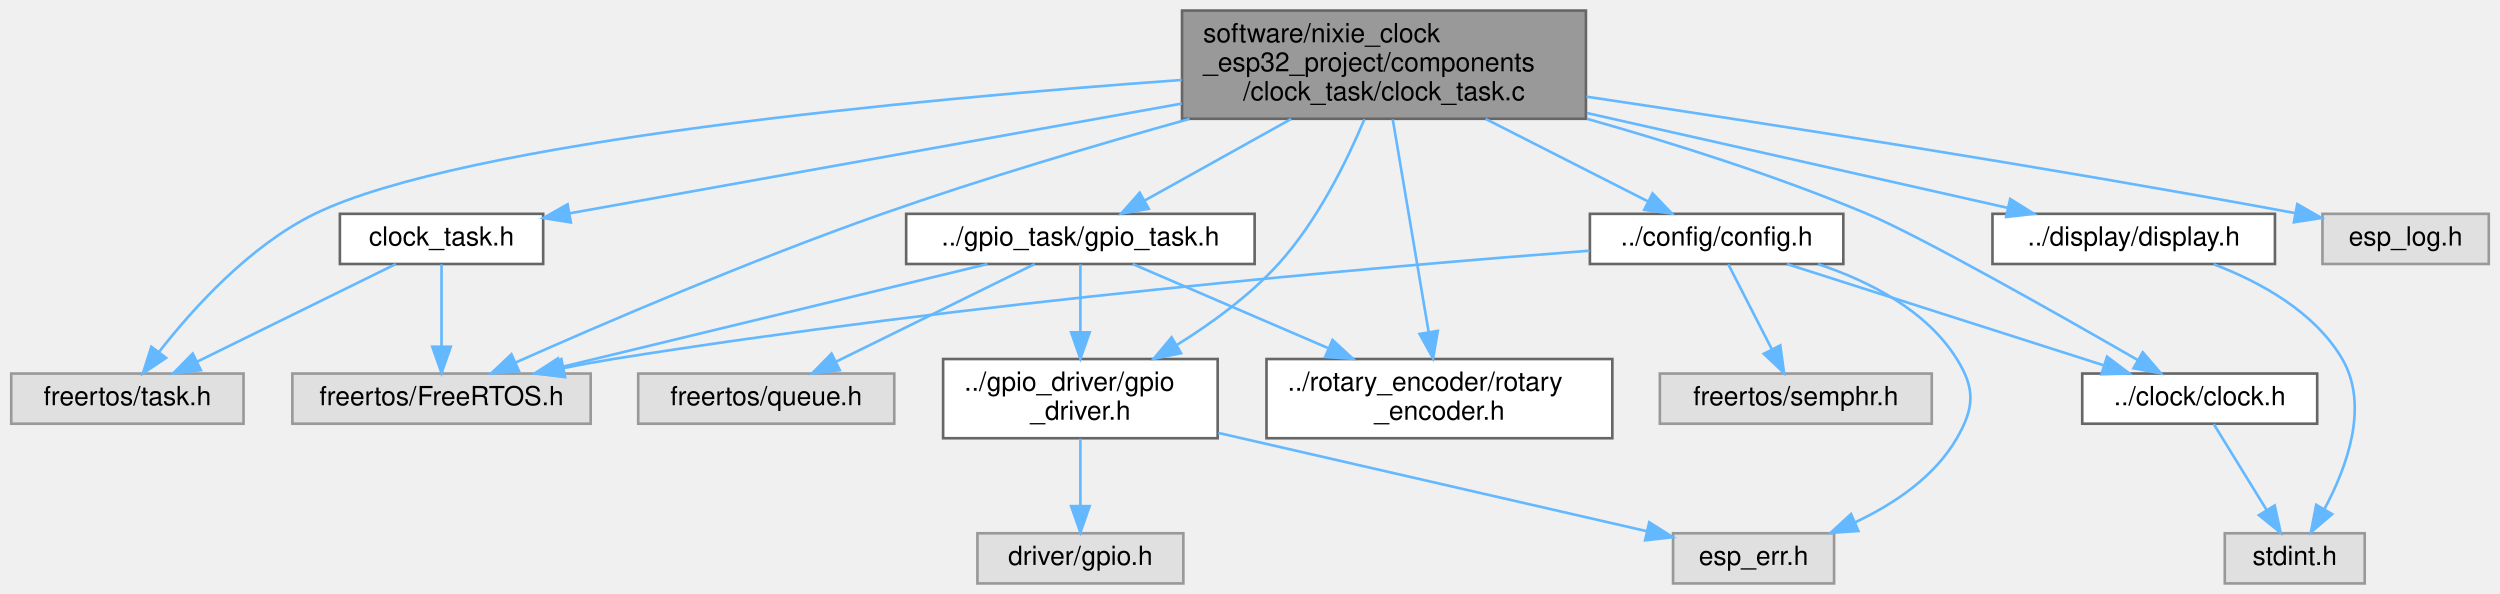
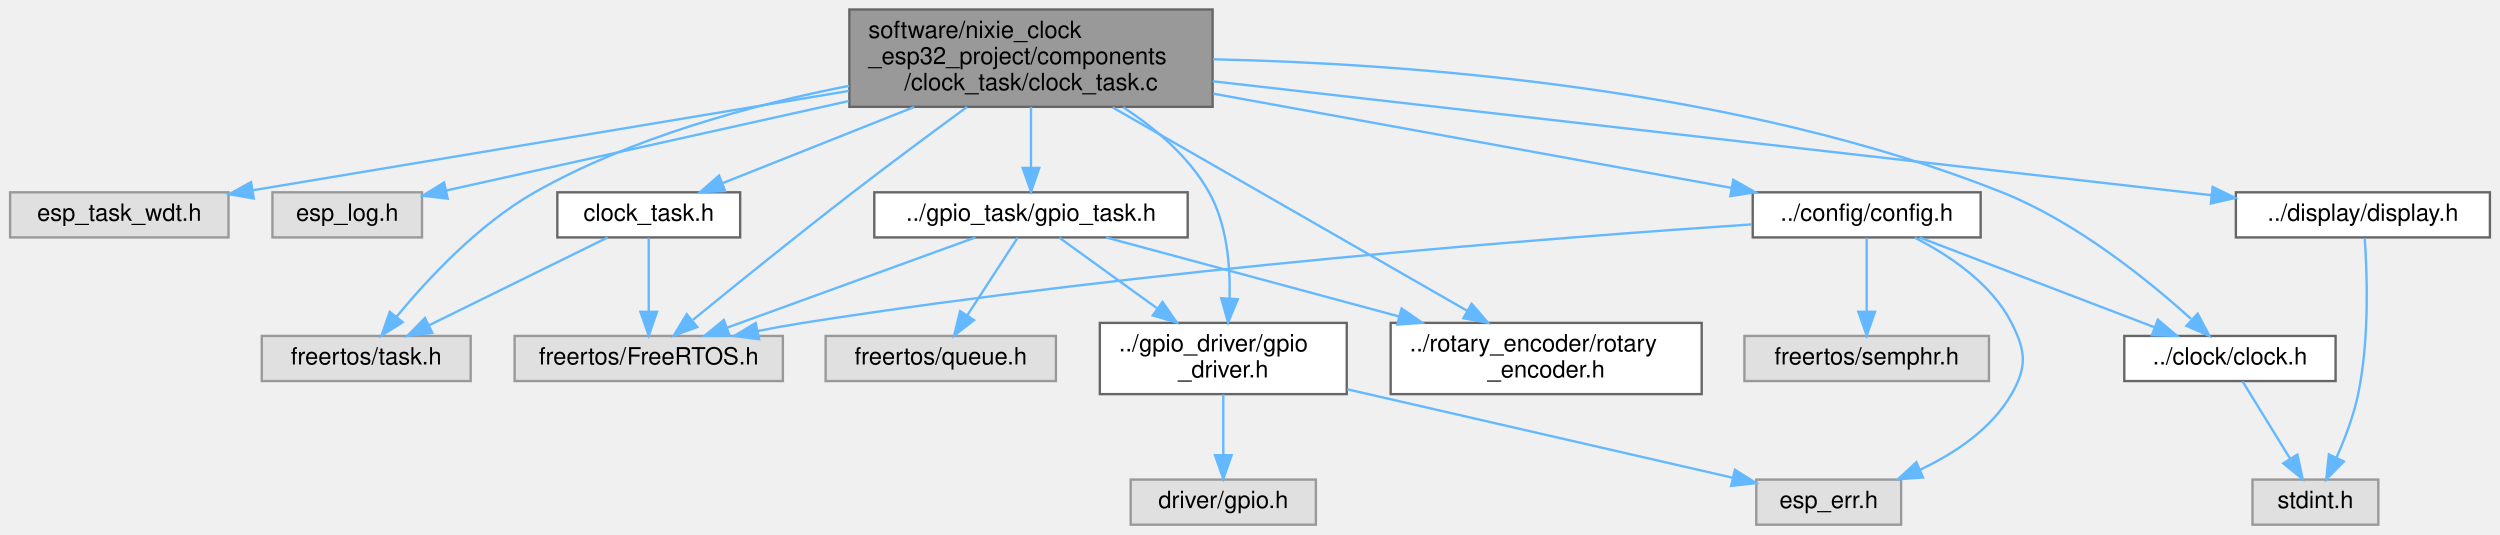
- <svg xmlns="http://www.w3.org/2000/svg" xmlns:xlink="http://www.w3.org/1999/xlink" width="947pt" height="225pt" viewBox="0.00 0.00 946.50 225.00">
+ <svg xmlns="http://www.w3.org/2000/svg" xmlns:xlink="http://www.w3.org/1999/xlink" width="1053pt" height="225pt" viewBox="0.00 0.00 1052.50 225.00">
  <g id="graph0" class="graph" transform="scale(1 1) rotate(0) translate(4 221)">
    <g id="Node000001" class="node">
      <g id="a_Node000001">
        <a xlink:title=" ">
-           <polygon fill="#999999" stroke="#666666" points="596.5,-217 443.5,-217 443.5,-176 596.5,-176 596.5,-217" />
-           <text text-anchor="start" x="451.5" y="-205" font-family="Helvetica,sans-Serif" font-size="10.00">software/nixie_clock</text>
-           <text text-anchor="start" x="451.5" y="-194" font-family="Helvetica,sans-Serif" font-size="10.00">_esp32_project/components</text>
-           <text text-anchor="middle" x="520" y="-183" font-family="Helvetica,sans-Serif" font-size="10.00">/clock_task/clock_task.c</text>
+           <polygon fill="#999999" stroke="#666666" points="506.5,-217 353.5,-217 353.5,-176 506.5,-176 506.5,-217" />
+           <text text-anchor="start" x="361.5" y="-205" font-family="Helvetica,sans-Serif" font-size="10.00">software/nixie_clock</text>
+           <text text-anchor="start" x="361.5" y="-194" font-family="Helvetica,sans-Serif" font-size="10.00">_esp32_project/components</text>
+           <text text-anchor="middle" x="430" y="-183" font-family="Helvetica,sans-Serif" font-size="10.00">/clock_task/clock_task.c</text>
        </a>
      </g>
    </g>
    <g id="Node000002" class="node">
      <g id="a_Node000002">
        <a xlink:title=" ">
-           <polygon fill="#e0e0e0" stroke="#999999" points="219.5,-79.5 106.5,-79.5 106.5,-60.5 219.5,-60.5 219.5,-79.5" />
-           <text text-anchor="middle" x="163" y="-67.5" font-family="Helvetica,sans-Serif" font-size="10.00">freertos/FreeRTOS.h</text>
+           <polygon fill="#e0e0e0" stroke="#999999" points="92,-140 0,-140 0,-121 92,-121 92,-140" />
+           <text text-anchor="middle" x="46" y="-128" font-family="Helvetica,sans-Serif" font-size="10.00">esp_task_wdt.h</text>
        </a>
      </g>
    </g>
    <g id="edge1_Node000001_Node000002" class="edge">
      <g id="a_edge1_Node000001_Node000002">
        <a xlink:title=" ">
-           <path fill="none" stroke="#63b8ff" d="M446.33,-175.97C410.88,-166.07 367.93,-153.33 330,-140 280.38,-122.56 224.13,-98.37 191.21,-83.75" />
-           <polygon fill="#63b8ff" stroke="#63b8ff" points="192.34,-80.42 181.78,-79.54 189.48,-86.81 192.34,-80.42" />
+           <path fill="none" stroke="#63b8ff" d="M353.21,-182.7C279.15,-170.36 168.79,-151.96 102.46,-140.91" />
+           <polygon fill="#63b8ff" stroke="#63b8ff" points="102.65,-137.39 92.21,-139.2 101.5,-144.3 102.65,-137.39" />
        </a>
      </g>
    </g>
    <g id="Node000003" class="node">
      <g id="a_Node000003">
        <a xlink:title=" ">
-           <polygon fill="#e0e0e0" stroke="#999999" points="88,-79.5 0,-79.5 0,-60.5 88,-60.5 88,-79.5" />
-           <text text-anchor="middle" x="44" y="-67.5" font-family="Helvetica,sans-Serif" font-size="10.00">freertos/task.h</text>
+           <polygon fill="#e0e0e0" stroke="#999999" points="173.5,-140 110.5,-140 110.5,-121 173.5,-121 173.5,-140" />
+           <text text-anchor="middle" x="142" y="-128" font-family="Helvetica,sans-Serif" font-size="10.00">esp_log.h</text>
        </a>
      </g>
    </g>
    <g id="edge2_Node000001_Node000003" class="edge">
      <g id="a_edge2_Node000001_Node000003">
        <a xlink:title=" ">
-           <path fill="none" stroke="#63b8ff" d="M443.37,-190.71C342.48,-183.43 171.3,-167.45 115,-140 90.23,-127.92 68.64,-103.91 55.96,-87.65" />
-           <polygon fill="#63b8ff" stroke="#63b8ff" points="58.67,-85.44 49.87,-79.54 53.08,-89.64 58.67,-85.44" />
+           <path fill="none" stroke="#63b8ff" d="M353.2,-178.43C298.78,-166.34 227.86,-150.58 183.63,-140.75" />
+           <polygon fill="#63b8ff" stroke="#63b8ff" points="184.32,-137.32 173.8,-138.57 182.8,-144.15 184.32,-137.32" />
        </a>
      </g>
    </g>
    <g id="Node000004" class="node">
      <g id="a_Node000004">
-         <a xlink:href="clock__task_8h.html" target="_top" xlink:title=" ">
-           <polygon fill="white" stroke="#666666" points="201.5,-140 124.5,-140 124.5,-121 201.5,-121 201.5,-140" />
-           <text text-anchor="middle" x="163" y="-128" font-family="Helvetica,sans-Serif" font-size="10.00">clock_task.h</text>
+         <a xlink:title=" ">
+           <polygon fill="#e0e0e0" stroke="#999999" points="325.5,-79.5 212.5,-79.5 212.5,-60.5 325.5,-60.5 325.5,-79.5" />
+           <text text-anchor="middle" x="269" y="-67.5" font-family="Helvetica,sans-Serif" font-size="10.00">freertos/FreeRTOS.h</text>
        </a>
      </g>
    </g>
    <g id="edge3_Node000001_Node000004" class="edge">
      <g id="a_edge3_Node000001_Node000004">
        <a xlink:title=" ">
-           <path fill="none" stroke="#63b8ff" d="M443.41,-181.77C373.11,-169.17 271.09,-150.88 211.44,-140.18" />
-           <polygon fill="#63b8ff" stroke="#63b8ff" points="211.99,-136.73 201.53,-138.41 210.75,-143.62 211.99,-136.73" />
+           <path fill="none" stroke="#63b8ff" d="M403.08,-175.97C388.71,-165.45 370.78,-152.16 355,-140 331.5,-121.89 304.93,-100.42 287.63,-86.29" />
+           <polygon fill="#63b8ff" stroke="#63b8ff" points="289.44,-83.26 279.49,-79.63 285.01,-88.67 289.44,-83.26" />
        </a>
      </g>
    </g>
    <g id="Node000005" class="node">
      <g id="a_Node000005">
-         <a xlink:href="display_8h.html" target="_top" xlink:title=" ">
-           <polygon fill="white" stroke="#666666" points="857.5,-140 750.5,-140 750.5,-121 857.5,-121 857.5,-140" />
-           <text text-anchor="middle" x="804" y="-128" font-family="Helvetica,sans-Serif" font-size="10.00">../display/display.h</text>
-         </a>
-       </g>
-     </g>
-     <g id="edge6_Node000001_Node000005" class="edge">
-       <g id="a_edge6_Node000001_Node000005">
-         <a xlink:title=" ">
-           <path fill="none" stroke="#63b8ff" d="M596.85,-178.18C647.76,-166.71 712.92,-152.03 756.43,-142.22" />
-           <polygon fill="#63b8ff" stroke="#63b8ff" points="757.21,-145.63 766.19,-140.02 755.67,-138.8 757.21,-145.63" />
+         <a xlink:title=" ">
+           <polygon fill="#e0e0e0" stroke="#999999" points="194,-79.5 106,-79.5 106,-60.5 194,-60.5 194,-79.5" />
+           <text text-anchor="middle" x="150" y="-67.5" font-family="Helvetica,sans-Serif" font-size="10.00">freertos/task.h</text>
+         </a>
+       </g>
+     </g>
+     <g id="edge4_Node000001_Node000005" class="edge">
+       <g id="a_edge4_Node000001_Node000005">
+         <a xlink:title=" ">
+           <path fill="none" stroke="#63b8ff" d="M353.41,-184.85C312.21,-176.79 261.67,-163.03 221,-140 197.28,-126.56 175.69,-103.29 162.71,-87.52" />
+           <polygon fill="#63b8ff" stroke="#63b8ff" points="165.39,-85.28 156.42,-79.65 159.92,-89.65 165.39,-85.28" />
+         </a>
+       </g>
+     </g>
+     <g id="Node000006" class="node">
+       <g id="a_Node000006">
+         <a xlink:href="clock__task_8h.html" target="_top" xlink:title=" ">
+           <polygon fill="white" stroke="#666666" points="307.5,-140 230.5,-140 230.5,-121 307.5,-121 307.5,-140" />
+           <text text-anchor="middle" x="269" y="-128" font-family="Helvetica,sans-Serif" font-size="10.00">clock_task.h</text>
+         </a>
+       </g>
+     </g>
+     <g id="edge5_Node000001_Node000006" class="edge">
+       <g id="a_edge5_Node000001_Node000006">
+         <a xlink:title=" ">
+           <path fill="none" stroke="#63b8ff" d="M380.82,-175.95C354.56,-165.51 323.03,-152.98 300.16,-143.88" />
+           <polygon fill="#63b8ff" stroke="#63b8ff" points="301.2,-140.53 290.61,-140.09 298.61,-147.04 301.2,-140.53" />
        </a>
      </g>
    </g>
    <g id="Node000007" class="node">
      <g id="a_Node000007">
-         <a xlink:href="clock_8h.html" target="_top" xlink:title=" ">
-           <polygon fill="white" stroke="#666666" points="873.5,-79.5 784.5,-79.5 784.5,-60.5 873.5,-60.5 873.5,-79.5" />
-           <text text-anchor="middle" x="829" y="-67.5" font-family="Helvetica,sans-Serif" font-size="10.00">../clock/clock.h</text>
+         <a xlink:href="display_8h.html" target="_top" xlink:title=" ">
+           <polygon fill="white" stroke="#666666" points="1044.5,-140 937.5,-140 937.5,-121 1044.5,-121 1044.5,-140" />
+           <text text-anchor="middle" x="991" y="-128" font-family="Helvetica,sans-Serif" font-size="10.00">../display/display.h</text>
        </a>
      </g>
    </g>
    <g id="edge8_Node000001_Node000007" class="edge">
      <g id="a_edge8_Node000001_Node000007">
        <a xlink:title=" ">
-           <path fill="none" stroke="#63b8ff" d="M596.92,-175.99C630.11,-166.6 669.02,-154.27 703,-140 723.21,-131.51 775.09,-102.14 805.61,-84.57" />
-           <polygon fill="#63b8ff" stroke="#63b8ff" points="807.42,-87.56 814.33,-79.53 803.92,-81.5 807.42,-87.56" />
+           <path fill="none" stroke="#63b8ff" d="M506.54,-186.77C618.11,-174.04 823.4,-150.62 927.25,-138.77" />
+           <polygon fill="#63b8ff" stroke="#63b8ff" points="927.74,-142.24 937.28,-137.63 926.95,-135.28 927.74,-142.24" />
+         </a>
+       </g>
+     </g>
+     <g id="Node000009" class="node">
+       <g id="a_Node000009">
+         <a xlink:href="clock_8h.html" target="_top" xlink:title=" ">
+           <polygon fill="white" stroke="#666666" points="979.5,-79.5 890.5,-79.5 890.5,-60.5 979.5,-60.5 979.5,-79.5" />
+           <text text-anchor="middle" x="935" y="-67.5" font-family="Helvetica,sans-Serif" font-size="10.00">../clock/clock.h</text>
+         </a>
+       </g>
+     </g>
+     <g id="edge10_Node000001_Node000009" class="edge">
+       <g id="a_edge10_Node000001_Node000009">
+         <a xlink:title=" ">
+           <path fill="none" stroke="#63b8ff" d="M506.66,-196.03C591,-194.16 729.16,-183.75 839,-140 870.13,-127.6 900.61,-102.95 918.6,-86.72" />
+           <polygon fill="#63b8ff" stroke="#63b8ff" points="921.41,-88.88 926.37,-79.52 916.66,-83.74 921.41,-88.88" />
+         </a>
+       </g>
+     </g>
+     <g id="Node000010" class="node">
+       <g id="a_Node000010">
+         <a xlink:href="gpio__task_8h.html" target="_top" xlink:title=" ">
+           <polygon fill="white" stroke="#666666" points="496,-140 364,-140 364,-121 496,-121 496,-140" />
+           <text text-anchor="middle" x="430" y="-128" font-family="Helvetica,sans-Serif" font-size="10.00">../gpio_task/gpio_task.h</text>
+         </a>
+       </g>
+     </g>
+     <g id="edge12_Node000001_Node000010" class="edge">
+       <g id="a_edge12_Node000001_Node000010">
+         <a xlink:title=" ">
+           <path fill="none" stroke="#63b8ff" d="M430,-175.95C430,-167.85 430,-158.5 430,-150.47" />
+           <polygon fill="#63b8ff" stroke="#63b8ff" points="433.5,-150.26 430,-140.26 426.5,-150.26 433.5,-150.26" />
+         </a>
+       </g>
+     </g>
+     <g id="Node000012" class="node">
+       <g id="a_Node000012">
+         <a xlink:href="gpio__driver_8h.html" target="_top" xlink:title=" ">
+           <polygon fill="white" stroke="#666666" points="563,-85 459,-85 459,-55 563,-55 563,-85" />
+           <text text-anchor="start" x="467" y="-73" font-family="Helvetica,sans-Serif" font-size="10.00">../gpio_driver/gpio</text>
+           <text text-anchor="middle" x="511" y="-62" font-family="Helvetica,sans-Serif" font-size="10.00">_driver.h</text>
+         </a>
+       </g>
+     </g>
+     <g id="edge19_Node000001_Node000012" class="edge">
+       <g id="a_edge19_Node000001_Node000012">
+         <a xlink:title=" ">
+           <path fill="none" stroke="#63b8ff" d="M468.83,-175.84C482.58,-166.85 496.69,-154.84 505,-140 512.51,-126.59 514.01,-109.37 513.64,-95.48" />
+           <polygon fill="#63b8ff" stroke="#63b8ff" points="517.11,-94.97 513.02,-85.2 510.13,-95.4 517.11,-94.97" />
+         </a>
+       </g>
+     </g>
+     <g id="Node000015" class="node">
+       <g id="a_Node000015">
+         <a xlink:href="rotary__encoder_8h.html" target="_top" xlink:title=" ">
+           <polygon fill="white" stroke="#666666" points="712.5,-85 581.5,-85 581.5,-55 712.5,-55 712.5,-85" />
+           <text text-anchor="start" x="589.5" y="-73" font-family="Helvetica,sans-Serif" font-size="10.00">../rotary_encoder/rotary</text>
+           <text text-anchor="middle" x="647" y="-62" font-family="Helvetica,sans-Serif" font-size="10.00">_encoder.h</text>
+         </a>
+       </g>
+     </g>
+     <g id="edge20_Node000001_Node000015" class="edge">
+       <g id="a_edge20_Node000001_Node000015">
+         <a xlink:title=" ">
+           <path fill="none" stroke="#63b8ff" d="M464.38,-175.77C505.38,-152.25 573.42,-113.21 613.86,-90.01" />
+           <polygon fill="#63b8ff" stroke="#63b8ff" points="615.61,-93.04 622.54,-85.03 612.13,-86.97 615.61,-93.04" />
+         </a>
+       </g>
+     </g>
+     <g id="Node000016" class="node">
+       <g id="a_Node000016">
+         <a xlink:href="config_8h.html" target="_top" xlink:title=" ">
+           <polygon fill="white" stroke="#666666" points="830,-140 734,-140 734,-121 830,-121 830,-140" />
+           <text text-anchor="middle" x="782" y="-128" font-family="Helvetica,sans-Serif" font-size="10.00">../config/config.h</text>
+         </a>
+       </g>
+     </g>
+     <g id="edge21_Node000001_Node000016" class="edge">
+       <g id="a_edge21_Node000001_Node000016">
+         <a xlink:title=" ">
+           <path fill="none" stroke="#63b8ff" d="M506.81,-181.53C572.59,-169.57 665.82,-152.62 725.1,-141.85" />
+           <polygon fill="#63b8ff" stroke="#63b8ff" points="725.82,-145.27 735.04,-140.04 724.57,-138.38 725.82,-145.27" />
+         </a>
+       </g>
+     </g>
+     <g id="edge6_Node000006_Node000004" class="edge">
+       <g id="a_edge6_Node000006_Node000004">
+         <a xlink:title=" ">
+           <path fill="none" stroke="#63b8ff" d="M269,-120.87C269,-112.75 269,-100.31 269,-89.89" />
+           <polygon fill="#63b8ff" stroke="#63b8ff" points="272.5,-89.67 269,-79.67 265.5,-89.67 272.5,-89.67" />
+         </a>
+       </g>
+     </g>
+     <g id="edge7_Node000006_Node000005" class="edge">
+       <g id="a_edge7_Node000006_Node000005">
+         <a xlink:title=" ">
+           <path fill="none" stroke="#63b8ff" d="M251.7,-120.99C231.95,-111.29 199.45,-95.31 176.51,-84.03" />
+           <polygon fill="#63b8ff" stroke="#63b8ff" points="177.84,-80.79 167.32,-79.52 174.75,-87.07 177.84,-80.79" />
        </a>
      </g>
    </g>
    <g id="Node000008" class="node">
      <g id="a_Node000008">
-         <a xlink:href="gpio__task_8h.html" target="_top" xlink:title=" ">
-           <polygon fill="white" stroke="#666666" points="471,-140 339,-140 339,-121 471,-121 471,-140" />
-           <text text-anchor="middle" x="405" y="-128" font-family="Helvetica,sans-Serif" font-size="10.00">../gpio_task/gpio_task.h</text>
-         </a>
-       </g>
-     </g>
-     <g id="edge10_Node000001_Node000008" class="edge">
-       <g id="a_edge10_Node000001_Node000008">
-         <a xlink:title=" ">
-           <path fill="none" stroke="#63b8ff" d="M484.87,-175.95C466.87,-165.93 445.4,-153.99 429.26,-145" />
-           <polygon fill="#63b8ff" stroke="#63b8ff" points="430.88,-141.9 420.44,-140.09 427.47,-148.01 430.88,-141.9" />
-         </a>
-       </g>
-     </g>
-     <g id="Node000010" class="node">
-       <g id="a_Node000010">
-         <a xlink:href="gpio__driver_8h.html" target="_top" xlink:title=" ">
-           <polygon fill="white" stroke="#666666" points="457,-85 353,-85 353,-55 457,-55 457,-85" />
-           <text text-anchor="start" x="361" y="-73" font-family="Helvetica,sans-Serif" font-size="10.00">../gpio_driver/gpio</text>
-           <text text-anchor="middle" x="405" y="-62" font-family="Helvetica,sans-Serif" font-size="10.00">_driver.h</text>
-         </a>
-       </g>
-     </g>
-     <g id="edge17_Node000001_Node000010" class="edge">
-       <g id="a_edge17_Node000001_Node000010">
-         <a xlink:title=" ">
-           <path fill="none" stroke="#63b8ff" d="M512.59,-175.82C505.85,-159.77 494.71,-137.19 480,-121 469.14,-109.05 454.85,-98.61 441.66,-90.41" />
-           <polygon fill="#63b8ff" stroke="#63b8ff" points="443.14,-87.21 432.76,-85.09 439.55,-93.22 443.14,-87.21" />
+         <a xlink:title=" ">
+           <polygon fill="#e0e0e0" stroke="#999999" points="997.5,-19 944.5,-19 944.5,0 997.5,0 997.5,-19" />
+           <text text-anchor="middle" x="971" y="-7" font-family="Helvetica,sans-Serif" font-size="10.00">stdint.h</text>
+         </a>
+       </g>
+     </g>
+     <g id="edge9_Node000007_Node000008" class="edge">
+       <g id="a_edge9_Node000007_Node000008">
+         <a xlink:title=" ">
+           <path fill="none" stroke="#63b8ff" d="M991.77,-120.67C992.77,-106.6 993.86,-78.31 989,-55 987.09,-45.82 983.38,-36.12 979.82,-28.12" />
+           <polygon fill="#63b8ff" stroke="#63b8ff" points="982.98,-26.62 975.55,-19.07 976.66,-29.61 982.98,-26.62" />
+         </a>
+       </g>
+     </g>
+     <g id="edge11_Node000009_Node000008" class="edge">
+       <g id="a_edge11_Node000009_Node000008">
+         <a xlink:title=" ">
+           <path fill="none" stroke="#63b8ff" d="M940.31,-60.37C945.58,-51.81 953.79,-38.47 960.39,-27.74" />
+           <polygon fill="#63b8ff" stroke="#63b8ff" points="963.41,-29.52 965.67,-19.17 957.44,-25.85 963.41,-29.52" />
+         </a>
+       </g>
+     </g>
+     <g id="edge13_Node000010_Node000004" class="edge">
+       <g id="a_edge13_Node000010_Node000004">
+         <a xlink:title=" ">
+           <path fill="none" stroke="#63b8ff" d="M406.59,-120.99C379.05,-110.99 333.13,-94.3 301.99,-82.99" />
+           <polygon fill="#63b8ff" stroke="#63b8ff" points="303.03,-79.64 292.44,-79.52 300.64,-86.22 303.03,-79.64" />
+         </a>
+       </g>
+     </g>
+     <g id="Node000011" class="node">
+       <g id="a_Node000011">
+         <a xlink:title=" ">
+           <polygon fill="#e0e0e0" stroke="#999999" points="440.5,-79.5 343.5,-79.5 343.5,-60.5 440.5,-60.5 440.5,-79.5" />
+           <text text-anchor="middle" x="392" y="-67.5" font-family="Helvetica,sans-Serif" font-size="10.00">freertos/queue.h</text>
+         </a>
+       </g>
+     </g>
+     <g id="edge14_Node000010_Node000011" class="edge">
+       <g id="a_edge14_Node000010_Node000011">
+         <a xlink:title=" ">
+           <path fill="none" stroke="#63b8ff" d="M424.39,-120.87C418.84,-112.31 410.17,-98.97 403.2,-88.24" />
+           <polygon fill="#63b8ff" stroke="#63b8ff" points="406.01,-86.15 397.63,-79.67 400.14,-89.96 406.01,-86.15" />
+         </a>
+       </g>
+     </g>
+     <g id="edge15_Node000010_Node000012" class="edge">
+       <g id="a_edge15_Node000010_Node000012">
+         <a xlink:title=" ">
+           <path fill="none" stroke="#63b8ff" d="M441.95,-120.87C452.74,-113.08 469.02,-101.32 483.07,-91.17" />
+           <polygon fill="#63b8ff" stroke="#63b8ff" points="485.4,-93.81 491.46,-85.11 481.3,-88.13 485.4,-93.81" />
+         </a>
+       </g>
+     </g>
+     <g id="edge18_Node000010_Node000015" class="edge">
+       <g id="a_edge18_Node000010_Node000015">
+         <a xlink:title=" ">
+           <path fill="none" stroke="#63b8ff" d="M461.55,-120.99C493.81,-112.3 544.75,-98.57 585.08,-87.69" />
+           <polygon fill="#63b8ff" stroke="#63b8ff" points="586.09,-91.05 594.83,-85.06 584.26,-84.29 586.09,-91.05" />
        </a>
      </g>
    </g>
    <g id="Node000013" class="node">
      <g id="a_Node000013">
-         <a xlink:href="rotary__encoder_8h.html" target="_top" xlink:title=" ">
-           <polygon fill="white" stroke="#666666" points="606.5,-85 475.5,-85 475.5,-55 606.5,-55 606.5,-85" />
-           <text text-anchor="start" x="483.5" y="-73" font-family="Helvetica,sans-Serif" font-size="10.00">../rotary_encoder/rotary</text>
-           <text text-anchor="middle" x="541" y="-62" font-family="Helvetica,sans-Serif" font-size="10.00">_encoder.h</text>
-         </a>
-       </g>
-     </g>
-     <g id="edge18_Node000001_Node000013" class="edge">
-       <g id="a_edge18_Node000001_Node000013">
-         <a xlink:title=" ">
-           <path fill="none" stroke="#63b8ff" d="M523.33,-175.77C527.02,-153.89 532.97,-118.58 536.94,-95.09" />
-           <polygon fill="#63b8ff" stroke="#63b8ff" points="540.39,-95.66 538.6,-85.21 533.49,-94.49 540.39,-95.66" />
+         <a xlink:title=" ">
+           <polygon fill="#e0e0e0" stroke="#999999" points="550,-19 472,-19 472,0 550,0 550,-19" />
+           <text text-anchor="middle" x="511" y="-7" font-family="Helvetica,sans-Serif" font-size="10.00">driver/gpio.h</text>
+         </a>
+       </g>
+     </g>
+     <g id="edge16_Node000012_Node000013" class="edge">
+       <g id="a_edge16_Node000012_Node000013">
+         <a xlink:title=" ">
+           <path fill="none" stroke="#63b8ff" d="M511,-54.84C511,-47.21 511,-37.7 511,-29.45" />
+           <polygon fill="#63b8ff" stroke="#63b8ff" points="514.5,-29.27 511,-19.27 507.5,-29.27 514.5,-29.27" />
        </a>
      </g>
    </g>
    <g id="Node000014" class="node">
      <g id="a_Node000014">
        <a xlink:title=" ">
-           <polygon fill="#e0e0e0" stroke="#999999" points="938.5,-140 875.5,-140 875.5,-121 938.5,-121 938.5,-140" />
-           <text text-anchor="middle" x="907" y="-128" font-family="Helvetica,sans-Serif" font-size="10.00">esp_log.h</text>
-         </a>
-       </g>
-     </g>
-     <g id="edge19_Node000001_Node000014" class="edge">
-       <g id="a_edge19_Node000001_Node000014">
-         <a xlink:title=" ">
-           <path fill="none" stroke="#63b8ff" d="M596.69,-184.38C664.79,-174.24 767.25,-158.34 865.09,-140.29" />
-           <polygon fill="#63b8ff" stroke="#63b8ff" points="865.96,-143.69 875.15,-138.42 864.68,-136.8 865.96,-143.69" />
-         </a>
-       </g>
-     </g>
-     <g id="Node000015" class="node">
-       <g id="a_Node000015">
-         <a xlink:href="config_8h.html" target="_top" xlink:title=" ">
-           <polygon fill="white" stroke="#666666" points="694,-140 598,-140 598,-121 694,-121 694,-140" />
-           <text text-anchor="middle" x="646" y="-128" font-family="Helvetica,sans-Serif" font-size="10.00">../config/config.h</text>
-         </a>
-       </g>
-     </g>
-     <g id="edge20_Node000001_Node000015" class="edge">
-       <g id="a_edge20_Node000001_Node000015">
-         <a xlink:title=" ">
-           <path fill="none" stroke="#63b8ff" d="M558.49,-175.95C578.4,-165.84 602.17,-153.76 619.91,-144.75" />
-           <polygon fill="#63b8ff" stroke="#63b8ff" points="621.75,-147.74 629.08,-140.09 618.58,-141.5 621.75,-147.74" />
-         </a>
-       </g>
-     </g>
-     <g id="edge4_Node000004_Node000002" class="edge">
-       <g id="a_edge4_Node000004_Node000002">
-         <a xlink:title=" ">
-           <path fill="none" stroke="#63b8ff" d="M163,-120.87C163,-112.75 163,-100.31 163,-89.89" />
-           <polygon fill="#63b8ff" stroke="#63b8ff" points="166.5,-89.67 163,-79.67 159.5,-89.67 166.5,-89.67" />
-         </a>
-       </g>
-     </g>
-     <g id="edge5_Node000004_Node000003" class="edge">
-       <g id="a_edge5_Node000004_Node000003">
-         <a xlink:title=" ">
-           <path fill="none" stroke="#63b8ff" d="M145.7,-120.99C125.95,-111.29 93.45,-95.31 70.51,-84.03" />
-           <polygon fill="#63b8ff" stroke="#63b8ff" points="71.84,-80.79 61.32,-79.52 68.75,-87.07 71.84,-80.79" />
-         </a>
-       </g>
-     </g>
-     <g id="Node000006" class="node">
-       <g id="a_Node000006">
-         <a xlink:title=" ">
-           <polygon fill="#e0e0e0" stroke="#999999" points="891.5,-19 838.5,-19 838.5,0 891.5,0 891.5,-19" />
-           <text text-anchor="middle" x="865" y="-7" font-family="Helvetica,sans-Serif" font-size="10.00">stdint.h</text>
-         </a>
-       </g>
-     </g>
-     <g id="edge7_Node000005_Node000006" class="edge">
-       <g id="a_edge7_Node000005_Node000006">
-         <a xlink:title=" ">
-           <path fill="none" stroke="#63b8ff" d="M834.27,-120.92C851.84,-114.21 872.52,-102.94 883,-85 893.34,-67.3 884.72,-43.93 876.21,-28.12" />
-           <polygon fill="#63b8ff" stroke="#63b8ff" points="879.17,-26.24 871.1,-19.37 873.13,-29.77 879.17,-26.24" />
-         </a>
-       </g>
-     </g>
-     <g id="edge9_Node000007_Node000006" class="edge">
-       <g id="a_edge9_Node000007_Node000006">
-         <a xlink:title=" ">
-           <path fill="none" stroke="#63b8ff" d="M834.31,-60.37C839.58,-51.81 847.79,-38.47 854.39,-27.74" />
-           <polygon fill="#63b8ff" stroke="#63b8ff" points="857.41,-29.52 859.67,-19.17 851.44,-25.85 857.41,-29.52" />
-         </a>
-       </g>
-     </g>
-     <g id="edge11_Node000008_Node000002" class="edge">
-       <g id="a_edge11_Node000008_Node000002">
-         <a xlink:title=" ">
-           <path fill="none" stroke="#63b8ff" d="M369.81,-120.99C327.07,-110.66 254.88,-93.21 208.1,-81.9" />
-           <polygon fill="#63b8ff" stroke="#63b8ff" points="208.77,-78.46 198.23,-79.52 207.13,-85.27 208.77,-78.46" />
-         </a>
-       </g>
-     </g>
-     <g id="Node000009" class="node">
-       <g id="a_Node000009">
-         <a xlink:title=" ">
-           <polygon fill="#e0e0e0" stroke="#999999" points="334.5,-79.5 237.5,-79.5 237.5,-60.5 334.5,-60.5 334.5,-79.5" />
-           <text text-anchor="middle" x="286" y="-67.5" font-family="Helvetica,sans-Serif" font-size="10.00">freertos/queue.h</text>
-         </a>
-       </g>
-     </g>
-     <g id="edge12_Node000008_Node000009" class="edge">
-       <g id="a_edge12_Node000008_Node000009">
-         <a xlink:title=" ">
-           <path fill="none" stroke="#63b8ff" d="M387.7,-120.99C367.95,-111.29 335.45,-95.31 312.51,-84.03" />
-           <polygon fill="#63b8ff" stroke="#63b8ff" points="313.84,-80.79 303.32,-79.52 310.75,-87.07 313.84,-80.79" />
-         </a>
-       </g>
-     </g>
-     <g id="edge13_Node000008_Node000010" class="edge">
-       <g id="a_edge13_Node000008_Node000010">
-         <a xlink:title=" ">
-           <path fill="none" stroke="#63b8ff" d="M405,-120.87C405,-114.11 405,-104.35 405,-95.26" />
-           <polygon fill="#63b8ff" stroke="#63b8ff" points="408.5,-95.11 405,-85.11 401.5,-95.11 408.5,-95.11" />
-         </a>
-       </g>
-     </g>
-     <g id="edge16_Node000008_Node000013" class="edge">
-       <g id="a_edge16_Node000008_Node000013">
-         <a xlink:title=" ">
-           <path fill="none" stroke="#63b8ff" d="M424.78,-120.99C444.09,-112.68 474.1,-99.78 498.79,-89.16" />
-           <polygon fill="#63b8ff" stroke="#63b8ff" points="500.5,-92.23 508.3,-85.06 497.73,-85.8 500.5,-92.23" />
-         </a>
-       </g>
-     </g>
-     <g id="Node000011" class="node">
-       <g id="a_Node000011">
-         <a xlink:title=" ">
-           <polygon fill="#e0e0e0" stroke="#999999" points="444,-19 366,-19 366,0 444,0 444,-19" />
-           <text text-anchor="middle" x="405" y="-7" font-family="Helvetica,sans-Serif" font-size="10.00">driver/gpio.h</text>
-         </a>
-       </g>
-     </g>
-     <g id="edge14_Node000010_Node000011" class="edge">
-       <g id="a_edge14_Node000010_Node000011">
-         <a xlink:title=" ">
-           <path fill="none" stroke="#63b8ff" d="M405,-54.84C405,-47.21 405,-37.7 405,-29.45" />
-           <polygon fill="#63b8ff" stroke="#63b8ff" points="408.5,-29.27 405,-19.27 401.5,-29.27 408.5,-29.27" />
-         </a>
-       </g>
-     </g>
-     <g id="Node000012" class="node">
-       <g id="a_Node000012">
-         <a xlink:title=" ">
-           <polygon fill="#e0e0e0" stroke="#999999" points="690.5,-19 629.5,-19 629.5,0 690.5,0 690.5,-19" />
-           <text text-anchor="middle" x="660" y="-7" font-family="Helvetica,sans-Serif" font-size="10.00">esp_err.h</text>
-         </a>
-       </g>
-     </g>
-     <g id="edge15_Node000010_Node000012" class="edge">
-       <g id="a_edge15_Node000010_Node000012">
-         <a xlink:title=" ">
-           <path fill="none" stroke="#63b8ff" d="M457.22,-57.02C505.34,-45.98 575.76,-29.83 619.68,-19.75" />
-           <polygon fill="#63b8ff" stroke="#63b8ff" points="620.48,-23.16 629.44,-17.51 618.91,-16.33 620.48,-23.16" />
-         </a>
-       </g>
-     </g>
-     <g id="edge23_Node000015_Node000002" class="edge">
-       <g id="a_edge23_Node000015_Node000002">
-         <a xlink:title=" ">
-           <path fill="none" stroke="#63b8ff" d="M597.82,-126.04C519.81,-120.07 361.13,-106.36 228,-85 221.87,-84.02 215.44,-82.83 209.11,-81.56" />
-           <polygon fill="#63b8ff" stroke="#63b8ff" points="209.81,-78.13 199.31,-79.53 208.39,-84.99 209.81,-78.13" />
-         </a>
-       </g>
-     </g>
-     <g id="edge22_Node000015_Node000007" class="edge">
-       <g id="a_edge22_Node000015_Node000007">
-         <a xlink:title=" ">
-           <path fill="none" stroke="#63b8ff" d="M672.61,-120.99C704.19,-110.9 757.01,-94.01 792.42,-82.69" />
-           <polygon fill="#63b8ff" stroke="#63b8ff" points="793.9,-85.9 802.36,-79.52 791.77,-79.23 793.9,-85.9" />
-         </a>
-       </g>
-     </g>
-     <g id="edge21_Node000015_Node000012" class="edge">
-       <g id="a_edge21_Node000015_Node000012">
-         <a xlink:title=" ">
-           <path fill="none" stroke="#63b8ff" d="M684.42,-120.96C703.74,-114.52 725.45,-103.5 737,-85 744.06,-73.69 743.66,-66.55 737,-55 728.58,-40.41 713.35,-30.17 698.65,-23.23" />
-           <polygon fill="#63b8ff" stroke="#63b8ff" points="699.71,-19.87 689.14,-19.13 696.93,-26.3 699.71,-19.87" />
-         </a>
-       </g>
-     </g>
-     <g id="Node000016" class="node">
-       <g id="a_Node000016">
-         <a xlink:title=" ">
-           <polygon fill="#e0e0e0" stroke="#999999" points="727.5,-79.5 624.5,-79.5 624.5,-60.5 727.5,-60.5 727.5,-79.5" />
-           <text text-anchor="middle" x="676" y="-67.5" font-family="Helvetica,sans-Serif" font-size="10.00">freertos/semphr.h</text>
-         </a>
-       </g>
-     </g>
-     <g id="edge24_Node000015_Node000016" class="edge">
-       <g id="a_edge24_Node000015_Node000016">
-         <a xlink:title=" ">
-           <path fill="none" stroke="#63b8ff" d="M650.43,-120.87C654.77,-112.4 661.52,-99.24 666.99,-88.57" />
-           <polygon fill="#63b8ff" stroke="#63b8ff" points="670.11,-90.16 671.56,-79.67 663.88,-86.97 670.11,-90.16" />
+           <polygon fill="#e0e0e0" stroke="#999999" points="796.5,-19 735.5,-19 735.5,0 796.5,0 796.5,-19" />
+           <text text-anchor="middle" x="766" y="-7" font-family="Helvetica,sans-Serif" font-size="10.00">esp_err.h</text>
+         </a>
+       </g>
+     </g>
+     <g id="edge17_Node000012_Node000014" class="edge">
+       <g id="a_edge17_Node000012_Node000014">
+         <a xlink:title=" ">
+           <path fill="none" stroke="#63b8ff" d="M563.22,-57.02C611.34,-45.98 681.76,-29.83 725.68,-19.75" />
+           <polygon fill="#63b8ff" stroke="#63b8ff" points="726.48,-23.16 735.44,-17.51 724.91,-16.33 726.48,-23.16" />
+         </a>
+       </g>
+     </g>
+     <g id="edge24_Node000016_Node000004" class="edge">
+       <g id="a_edge24_Node000016_Node000004">
+         <a xlink:title=" ">
+           <path fill="none" stroke="#63b8ff" d="M733.71,-126.5C651.35,-120.99 478.59,-107.68 334,-85 327.79,-84.03 321.28,-82.83 314.88,-81.56" />
+           <polygon fill="#63b8ff" stroke="#63b8ff" points="315.47,-78.11 304.96,-79.51 314.05,-84.96 315.47,-78.11" />
+         </a>
+       </g>
+     </g>
+     <g id="edge23_Node000016_Node000009" class="edge">
+       <g id="a_edge23_Node000016_Node000009">
+         <a xlink:title=" ">
+           <path fill="none" stroke="#63b8ff" d="M804.25,-120.99C830.31,-111.03 873.68,-94.45 903.27,-83.13" />
+           <polygon fill="#63b8ff" stroke="#63b8ff" points="904.64,-86.36 912.73,-79.52 902.14,-79.82 904.64,-86.36" />
+         </a>
+       </g>
+     </g>
+     <g id="edge22_Node000016_Node000014" class="edge">
+       <g id="a_edge22_Node000016_Node000014">
+         <a xlink:title=" ">
+           <path fill="none" stroke="#63b8ff" d="M802.2,-120.91C816.47,-113.64 834.51,-101.71 843,-85 849.04,-73.11 849.66,-66.55 843,-55 834.58,-40.41 819.35,-30.17 804.65,-23.23" />
+           <polygon fill="#63b8ff" stroke="#63b8ff" points="805.71,-19.87 795.14,-19.13 802.93,-26.3 805.71,-19.87" />
+         </a>
+       </g>
+     </g>
+     <g id="Node000017" class="node">
+       <g id="a_Node000017">
+         <a xlink:title=" ">
+           <polygon fill="#e0e0e0" stroke="#999999" points="833.5,-79.5 730.5,-79.5 730.5,-60.5 833.5,-60.5 833.5,-79.5" />
+           <text text-anchor="middle" x="782" y="-67.5" font-family="Helvetica,sans-Serif" font-size="10.00">freertos/semphr.h</text>
+         </a>
+       </g>
+     </g>
+     <g id="edge25_Node000016_Node000017" class="edge">
+       <g id="a_edge25_Node000016_Node000017">
+         <a xlink:title=" ">
+           <path fill="none" stroke="#63b8ff" d="M782,-120.87C782,-112.75 782,-100.31 782,-89.89" />
+           <polygon fill="#63b8ff" stroke="#63b8ff" points="785.5,-89.67 782,-79.67 778.5,-89.67 785.5,-89.67" />
        </a>
      </g>
    </g>
  </g>
</svg>
